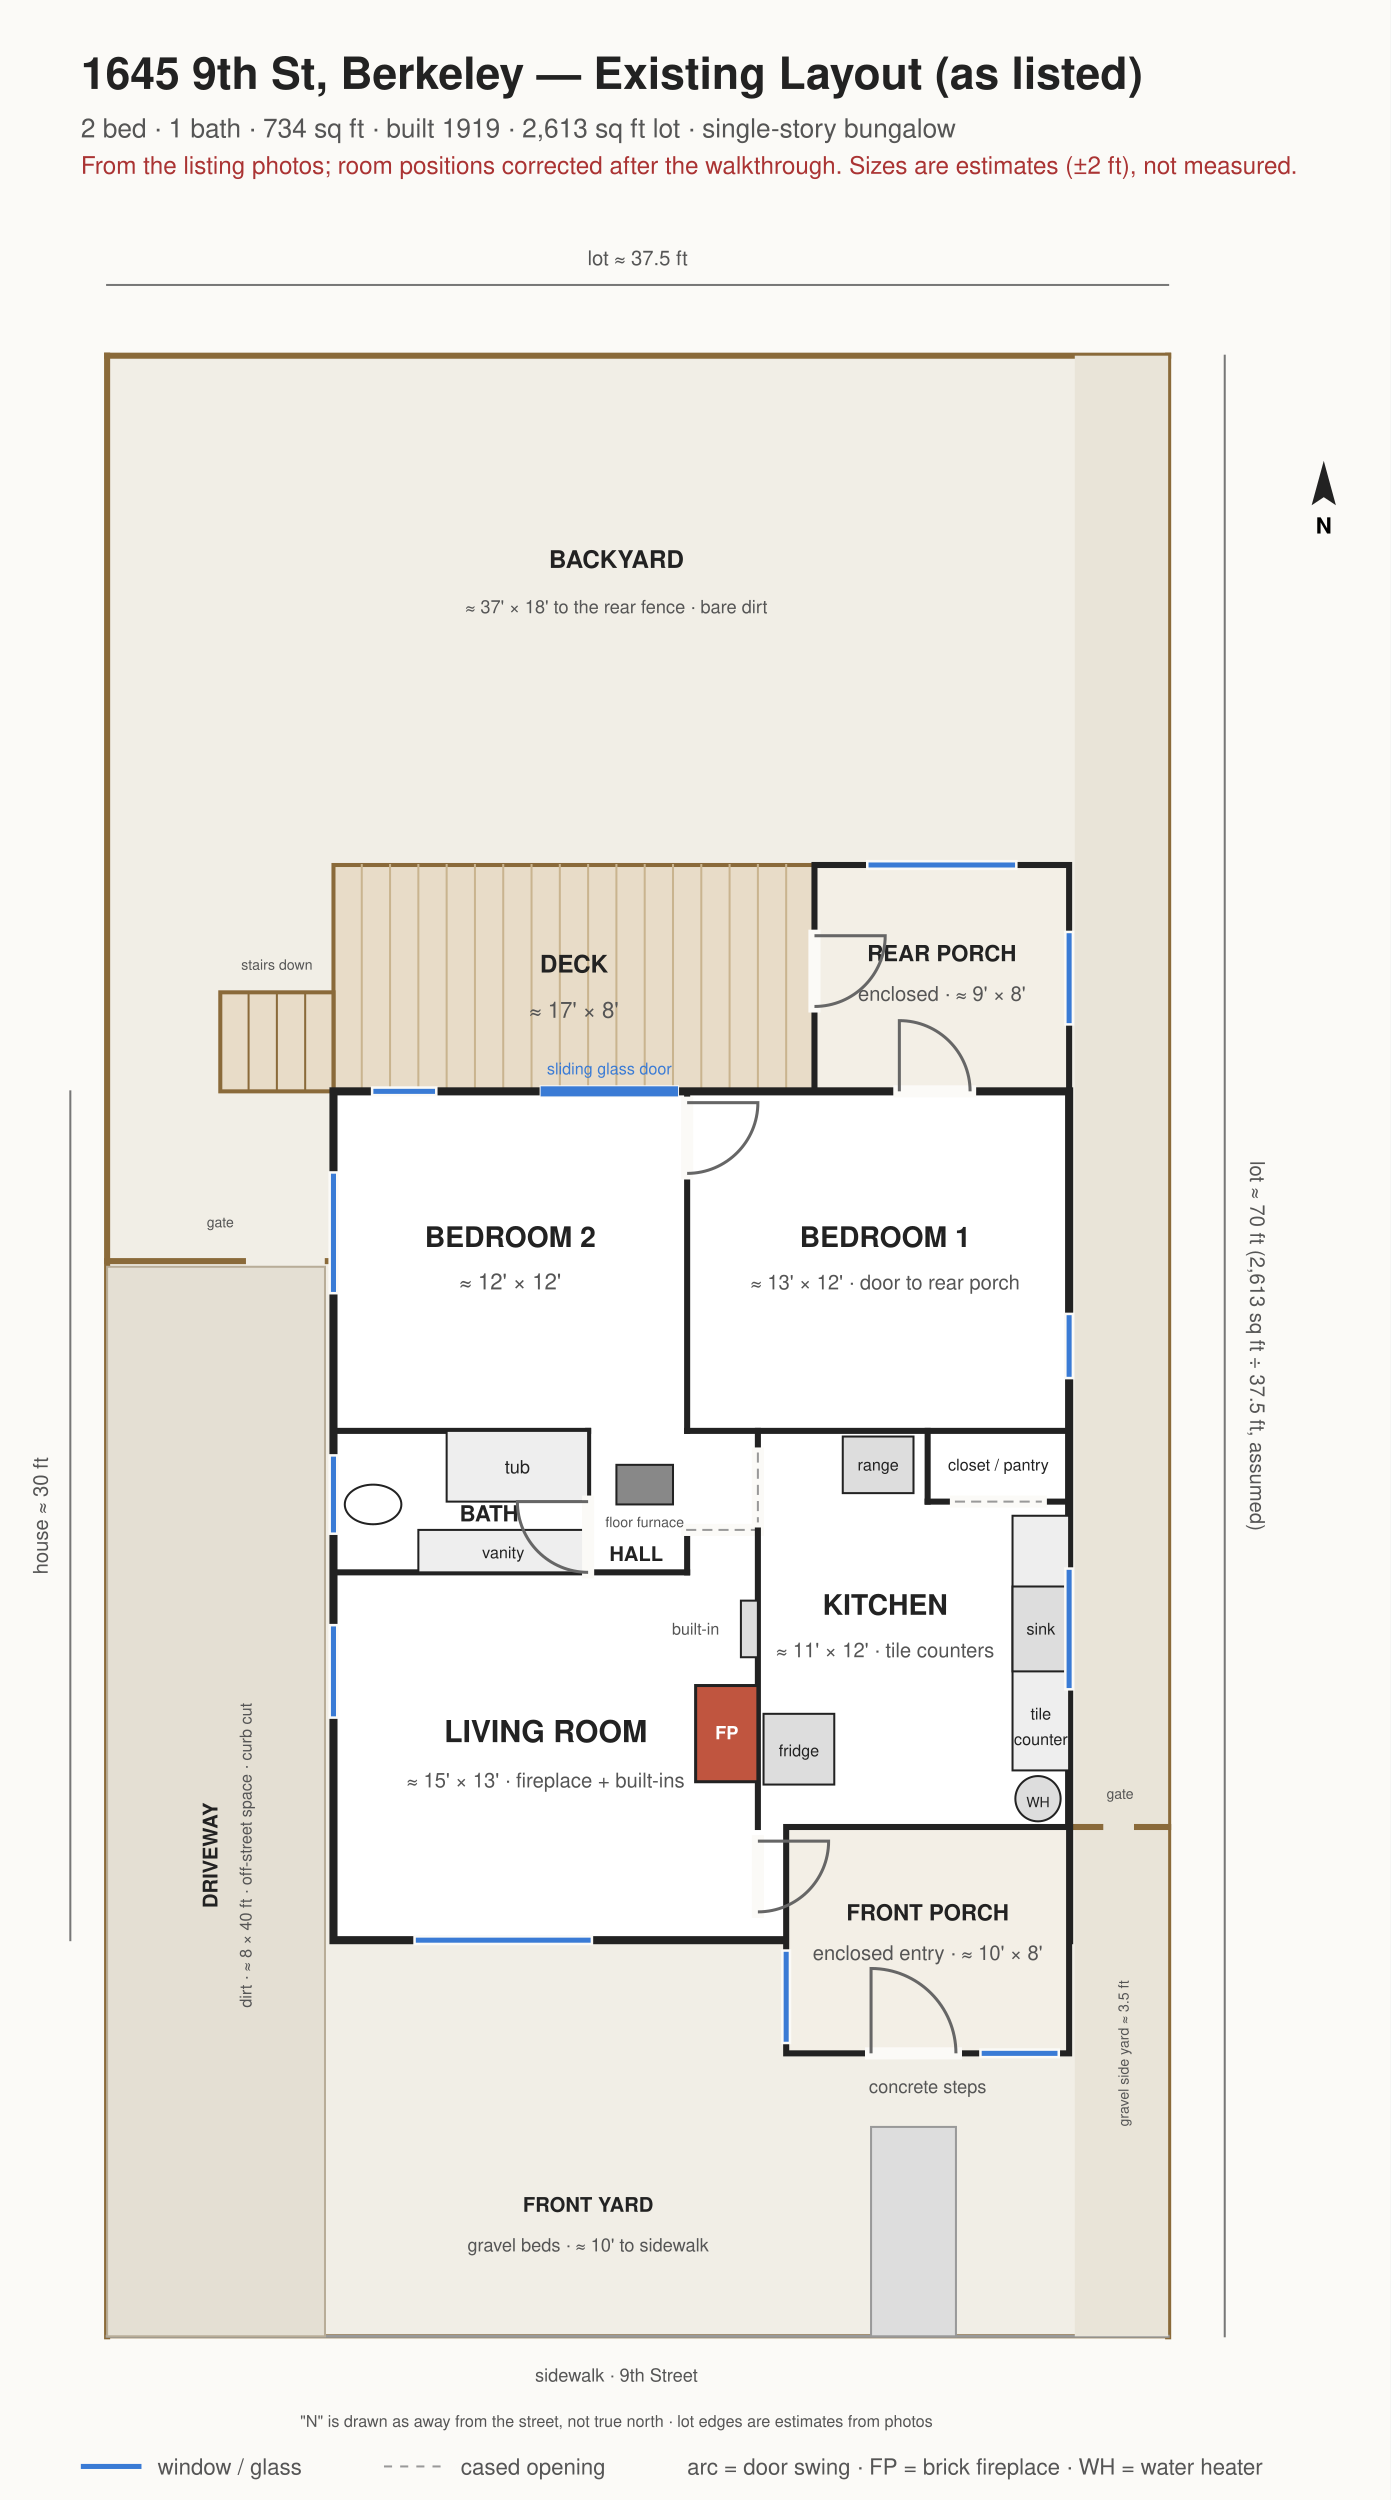
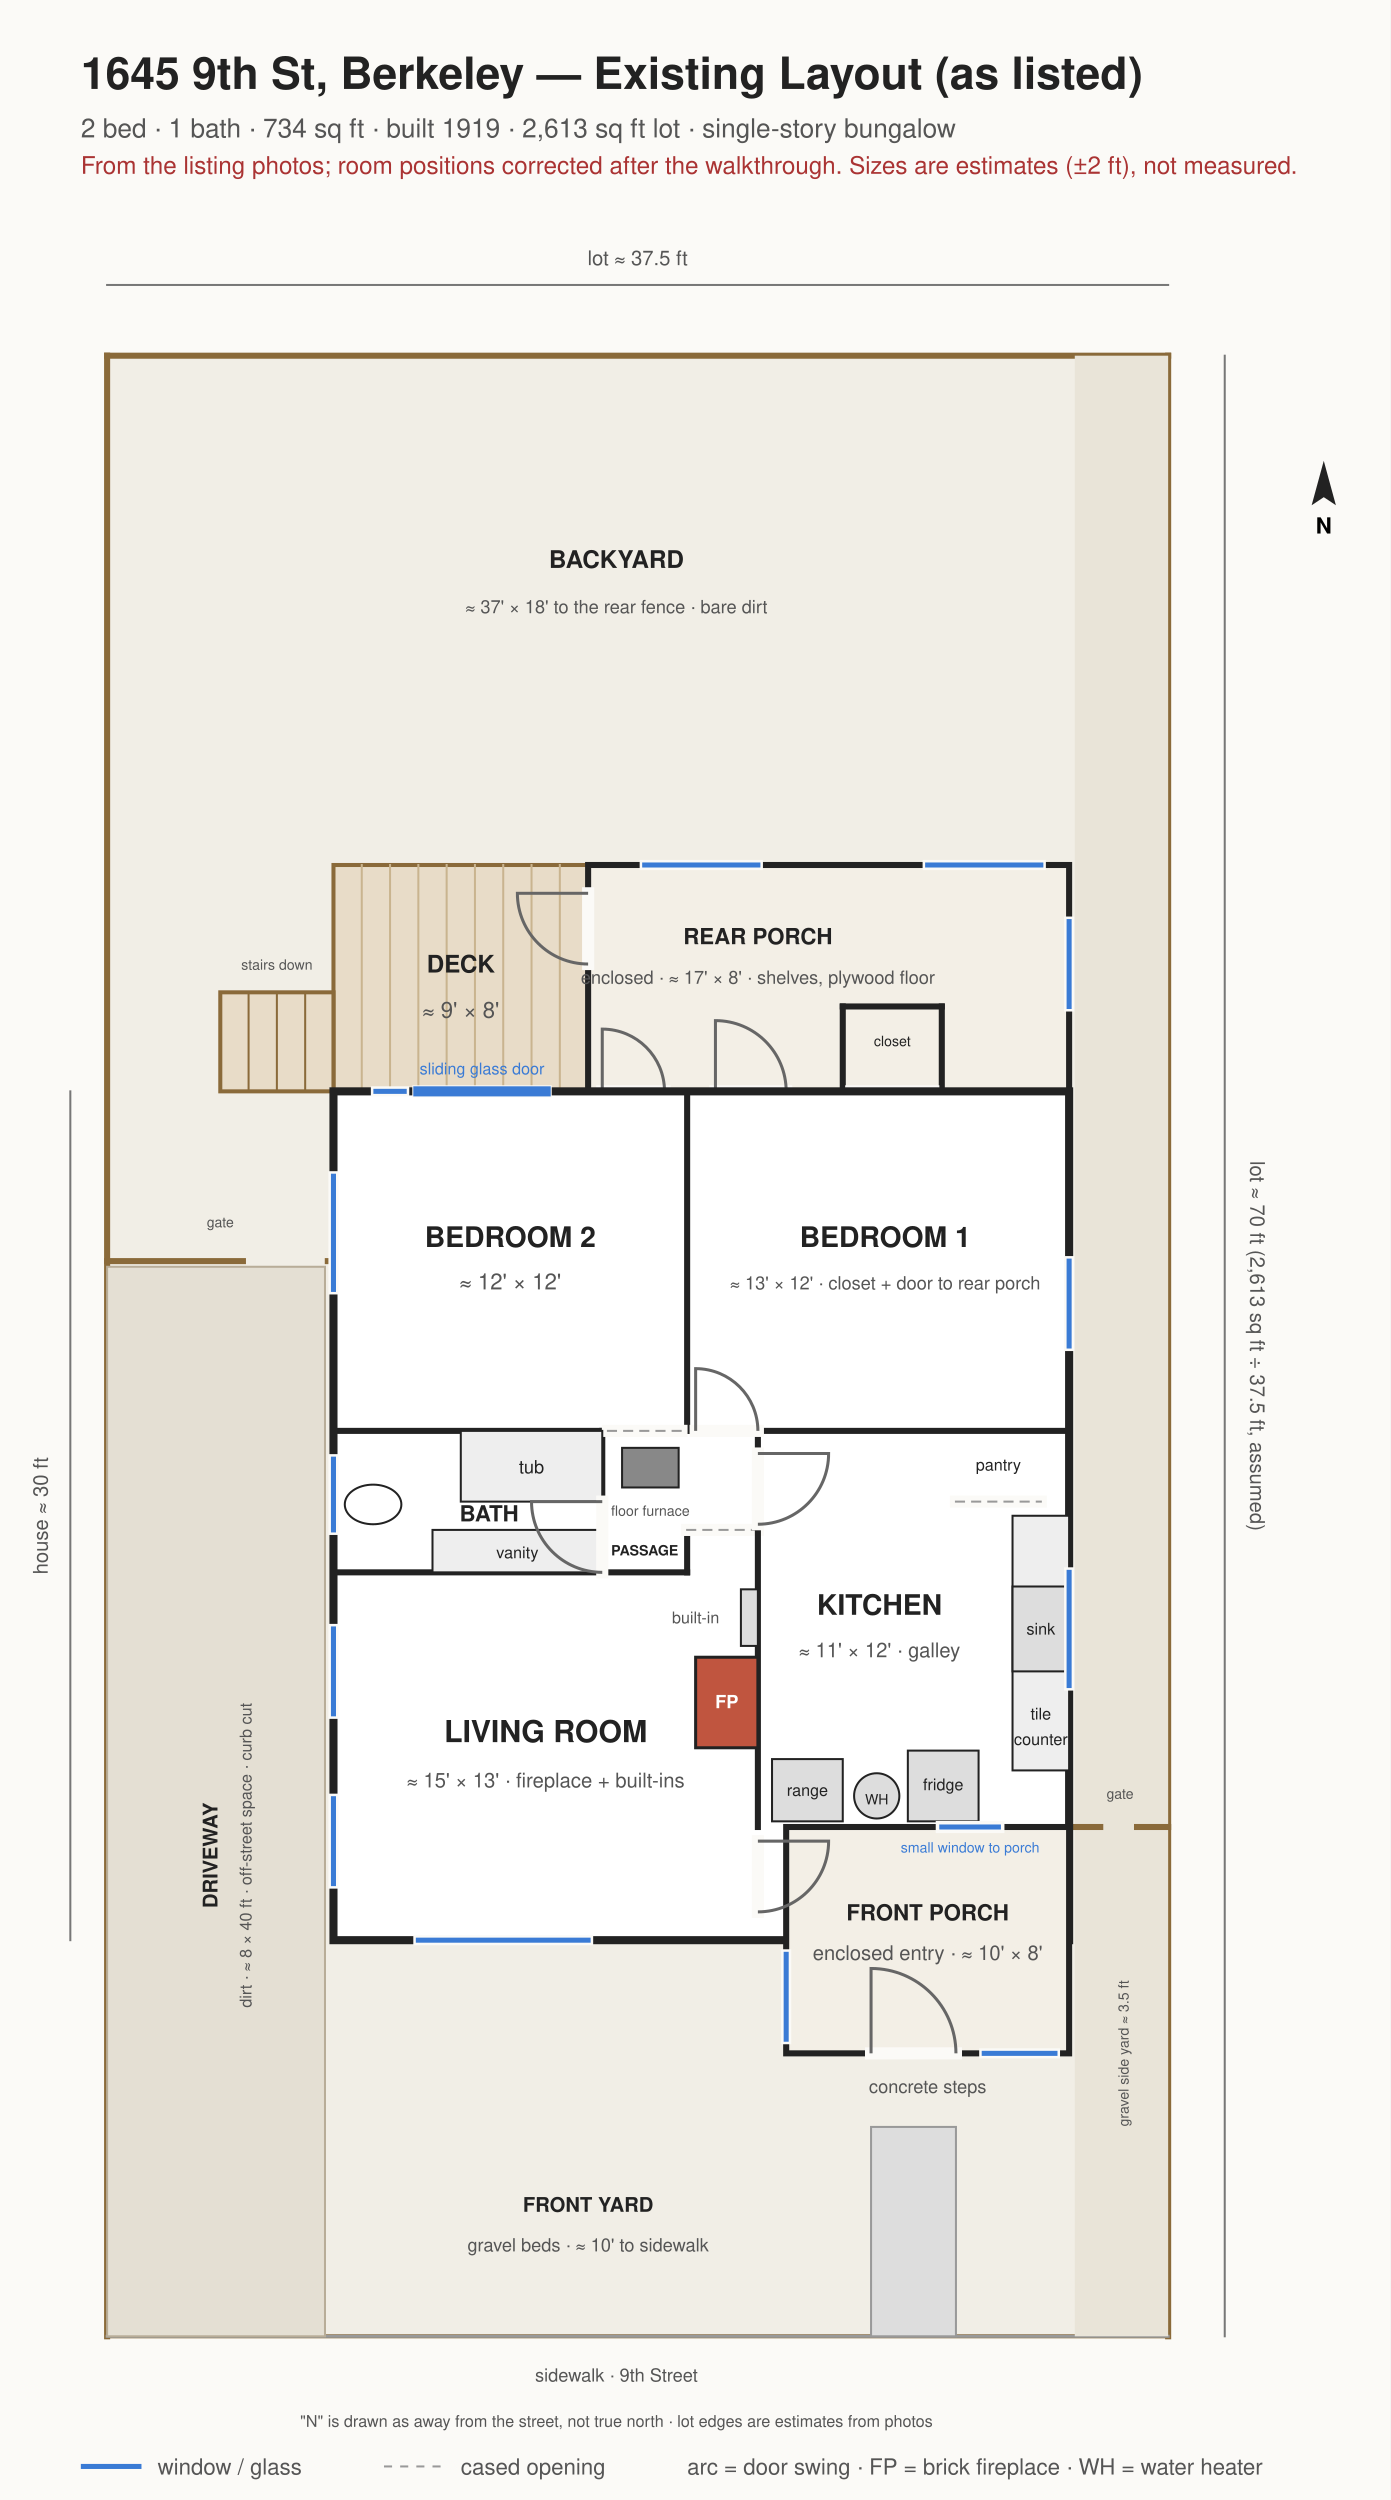
<svg xmlns="http://www.w3.org/2000/svg" width="688" height="1237" viewBox="0 0 688 1237" font-family="Helvetica, Arial, sans-serif">
  <rect width="688" height="1237" fill="#fbfaf7" />
  <text x="40" y="44" font-size="22" font-weight="bold" fill="#222">1645 9th St, Berkeley — Existing Layout (as listed)</text>
  <text x="40" y="68" font-size="13" fill="#555">2 bed · 1 bath · 734 sq ft · built 1919 · 2,613 sq ft lot · single-story bungalow</text>
  <text x="40" y="86" font-size="12" fill="#a33">From the listing photos; room positions corrected after the walkthrough. Sizes are estimates (±2 ft), not measured.</text>
  <rect x="53" y="176" width="525.0" height="980" fill="#f1eee6" stroke="#8a6a3a" stroke-width="2" />
  <line x1="53" y1="176" x2="578.0" y2="176" stroke="#8a6a3a" stroke-width="3" stroke-linecap="square" />
  <line x1="53" y1="176" x2="53" y2="1156" stroke="#8a6a3a" stroke-width="3" stroke-linecap="square" />
  <line x1="578.0" y1="176" x2="578.0" y2="1156" stroke="#8a6a3a" stroke-width="3" stroke-linecap="square" />
  <line x1="53" y1="1156" x2="578.0" y2="1156" stroke="#999" stroke-width="1.5" stroke-linecap="square" />
  <rect x="531.8" y="176" width="46.2" height="980" fill="#e9e4d8" stroke="none" stroke-width="0" />
  <line x1="529" y1="904" x2="544.4" y2="904" stroke="#8a6a3a" stroke-width="3" stroke-linecap="square" />
  <line x1="562.6" y1="904" x2="578.0" y2="904" stroke="#8a6a3a" stroke-width="3" stroke-linecap="square" />
  <text x="554.2" y="890" font-size="7" text-anchor="middle" fill="#555" font-weight="normal">gate</text>
  <text transform="translate(558.4,1016) rotate(-90)" font-size="7" text-anchor="middle" fill="#555">gravel side yard ≈ 3.5 ft</text>
  <line x1="53" y1="624" x2="120.2" y2="624" stroke="#8a6a3a" stroke-width="3" stroke-linecap="square" />
  <line x1="162.2" y1="624" x2="165" y2="624" stroke="#8a6a3a" stroke-width="3" stroke-linecap="square" />
  <text x="109" y="607.2" font-size="7" text-anchor="middle" fill="#555" font-weight="normal">gate</text>
  <text x="305" y="281.0" font-size="12" text-anchor="middle" fill="#222" font-weight="bold">BACKYARD</text>
  <text x="305" y="303.4" font-size="9" text-anchor="middle" fill="#555" font-weight="normal">≈ 37' × 18' to the rear fence · bare dirt</text>
  <rect x="53" y="626.8" width="107.8" height="529.2" fill="#e4dfd3" stroke="#b8ad98" stroke-width="1" />
  <text transform="translate(107.6,918) rotate(-90)" font-size="10" font-weight="bold" text-anchor="middle" fill="#222">DRIVEWAY</text>
  <text transform="translate(124.4,918) rotate(-90)" font-size="8" text-anchor="middle" fill="#555">dirt · ≈ 8 × 40 ft · off-street space · curb cut</text>
  <text x="291" y="1094.4" font-size="10" text-anchor="middle" fill="#222" font-weight="bold">FRONT YARD</text>
  <text x="291" y="1114" font-size="9" text-anchor="middle" fill="#555" font-weight="normal">gravel beds · ≈ 10' to sidewalk</text>
  <rect x="431" y="1052.4" width="42" height="103.6" fill="#ddd" stroke="#999" stroke-width="1" />
  <text x="305" y="1178.4" font-size="9" text-anchor="middle" fill="#555" font-weight="normal">sidewalk · 9th Street</text>
-   <rect x="165" y="428" width="238" height="112" fill="#e8dcc8" stroke="#8a6a3a" stroke-width="2" />
+   <rect x="165" y="428" width="126" height="112" fill="#e8dcc8" stroke="#8a6a3a" stroke-width="2" />
  <line x1="179" y1="428" x2="179" y2="540" stroke="#c9b48f" stroke-width="1" stroke-linecap="square" />
  <line x1="193" y1="428" x2="193" y2="540" stroke="#c9b48f" stroke-width="1" stroke-linecap="square" />
  <line x1="207" y1="428" x2="207" y2="540" stroke="#c9b48f" stroke-width="1" stroke-linecap="square" />
  <line x1="221" y1="428" x2="221" y2="540" stroke="#c9b48f" stroke-width="1" stroke-linecap="square" />
  <line x1="235" y1="428" x2="235" y2="540" stroke="#c9b48f" stroke-width="1" stroke-linecap="square" />
  <line x1="249" y1="428" x2="249" y2="540" stroke="#c9b48f" stroke-width="1" stroke-linecap="square" />
  <line x1="263" y1="428" x2="263" y2="540" stroke="#c9b48f" stroke-width="1" stroke-linecap="square" />
  <line x1="277" y1="428" x2="277" y2="540" stroke="#c9b48f" stroke-width="1" stroke-linecap="square" />
-   <line x1="291" y1="428" x2="291" y2="540" stroke="#c9b48f" stroke-width="1" stroke-linecap="square" />
-   <line x1="305" y1="428" x2="305" y2="540" stroke="#c9b48f" stroke-width="1" stroke-linecap="square" />
-   <line x1="319" y1="428" x2="319" y2="540" stroke="#c9b48f" stroke-width="1" stroke-linecap="square" />
-   <line x1="333" y1="428" x2="333" y2="540" stroke="#c9b48f" stroke-width="1" stroke-linecap="square" />
-   <line x1="347" y1="428" x2="347" y2="540" stroke="#c9b48f" stroke-width="1" stroke-linecap="square" />
-   <line x1="361" y1="428" x2="361" y2="540" stroke="#c9b48f" stroke-width="1" stroke-linecap="square" />
-   <line x1="375" y1="428" x2="375" y2="540" stroke="#c9b48f" stroke-width="1" stroke-linecap="square" />
-   <line x1="389" y1="428" x2="389" y2="540" stroke="#c9b48f" stroke-width="1" stroke-linecap="square" />
-   <text x="284.0" y="481.2" font-size="12" text-anchor="middle" fill="#222" font-weight="bold">DECK</text>
-   <text x="284.0" y="503.6" font-size="11" text-anchor="middle" fill="#555" font-weight="normal">≈ 17' × 8'</text>
+   <text x="228.0" y="481.2" font-size="12" text-anchor="middle" fill="#222" font-weight="bold">DECK</text>
+   <text x="228.0" y="503.6" font-size="11" text-anchor="middle" fill="#555" font-weight="normal">≈ 9' × 8'</text>
  <rect x="109" y="491.0" width="56" height="49.0" fill="#e8dcc8" stroke="#8a6a3a" stroke-width="2" />
  <line x1="151" y1="491.0" x2="151" y2="540" stroke="#8a6a3a" stroke-width="1" stroke-linecap="square" />
  <line x1="137" y1="491.0" x2="137" y2="540" stroke="#8a6a3a" stroke-width="1" stroke-linecap="square" />
  <line x1="123" y1="491.0" x2="123" y2="540" stroke="#8a6a3a" stroke-width="1" stroke-linecap="square" />
  <text x="137" y="479.8" font-size="7" text-anchor="middle" fill="#555" font-weight="normal">stairs down</text>
-   <rect x="403" y="428" width="126" height="112" fill="#f3efe6" stroke="#222" stroke-width="3" />
-   <text x="466.0" y="475.6" font-size="11" text-anchor="middle" fill="#222" font-weight="bold">REAR PORCH</text>
-   <text x="466.0" y="495.2" font-size="10" text-anchor="middle" fill="#555" font-weight="normal">enclosed · ≈ 9' × 8'</text>
-   <line x1="431" y1="428" x2="501" y2="428" stroke="#fbfaf7" stroke-width="5" stroke-linecap="square" />
-   <line x1="431" y1="428" x2="501" y2="428" stroke="#3a7bd5" stroke-width="2.5" stroke-linecap="square" />
-   <line x1="403" y1="463.0" x2="403" y2="498.0" stroke="#fbfaf7" stroke-width="6" stroke-linecap="square" />
-   <path d="M403,463.0 L438.0,463.0 A35.0,35.0 0 0 1 403,498.0" fill="none" stroke="#666" stroke-width="1.5" />
-   <line x1="529" y1="463.0" x2="529" y2="505.0" stroke="#fbfaf7" stroke-width="5" stroke-linecap="square" />
-   <line x1="529" y1="463.0" x2="529" y2="505.0" stroke="#3a7bd5" stroke-width="2.5" stroke-linecap="square" />
+   <rect x="291" y="428" width="238" height="112" fill="#f3efe6" stroke="#222" stroke-width="3" />
+   <line x1="417" y1="498" x2="466.0" y2="498" stroke="#222" stroke-width="3" stroke-linecap="square" />
+   <line x1="417" y1="498" x2="417" y2="540" stroke="#222" stroke-width="3" stroke-linecap="square" />
+   <line x1="466.0" y1="498" x2="466.0" y2="540" stroke="#222" stroke-width="3" stroke-linecap="square" />
+   <line x1="421.2" y1="540" x2="461.8" y2="540" stroke="#fbfaf7" stroke-width="6" stroke-linecap="square" />
+   <line x1="421.2" y1="540" x2="461.8" y2="540" stroke="#999" stroke-width="1" stroke-linecap="square" stroke-dasharray="4,4" />
+   <text x="441.5" y="517.6" font-size="7" text-anchor="middle" fill="#222" font-weight="normal">closet</text>
+   <text x="375" y="467.2" font-size="11" text-anchor="middle" fill="#222" font-weight="bold">REAR PORCH</text>
+   <text x="375" y="486.8" font-size="9" text-anchor="middle" fill="#555" font-weight="normal">enclosed · ≈ 17' × 8' · shelves, plywood floor</text>
+   <line x1="319" y1="428" x2="375" y2="428" stroke="#fbfaf7" stroke-width="5" stroke-linecap="square" />
+   <line x1="319" y1="428" x2="375" y2="428" stroke="#3a7bd5" stroke-width="2.5" stroke-linecap="square" />
+   <line x1="459" y1="428" x2="515" y2="428" stroke="#fbfaf7" stroke-width="5" stroke-linecap="square" />
+   <line x1="459" y1="428" x2="515" y2="428" stroke="#3a7bd5" stroke-width="2.5" stroke-linecap="square" />
+   <line x1="529" y1="456" x2="529" y2="498" stroke="#fbfaf7" stroke-width="5" stroke-linecap="square" />
+   <line x1="529" y1="456" x2="529" y2="498" stroke="#3a7bd5" stroke-width="2.5" stroke-linecap="square" />
+   <line x1="291" y1="442" x2="291" y2="477.0" stroke="#fbfaf7" stroke-width="6" stroke-linecap="square" />
+   <path d="M291,442 L256.0,442 A35.0,35.0 0 0 0 291,477.0" fill="none" stroke="#666" stroke-width="1.5" />
+   <line x1="298.0" y1="540" x2="328.8" y2="540" stroke="#fbfaf7" stroke-width="6" stroke-linecap="square" />
+   <path d="M298.0,540 L298.0,509.2 A30.8,30.8 0 0 1 328.8,540" fill="none" stroke="#666" stroke-width="1.5" />
+   <line x1="354.0" y1="540" x2="389.0" y2="540" stroke="#fbfaf7" stroke-width="6" stroke-linecap="square" />
+   <path d="M354.0,540 L354.0,505.0 A35.0,35.0 0 0 1 389.0,540" fill="none" stroke="#666" stroke-width="1.5" />
  <rect x="165" y="540" width="364" height="420" fill="#fff" stroke="#222" stroke-width="4" />
  <rect x="389" y="904" width="140" height="112" fill="#f3efe6" stroke="#222" stroke-width="3" />
  <text x="459" y="950.2" font-size="11" text-anchor="middle" fill="#222" font-weight="bold">FRONT PORCH</text>
  <text x="459" y="969.8" font-size="10" text-anchor="middle" fill="#555" font-weight="normal">enclosed entry · ≈ 10' × 8'</text>
  <line x1="431" y1="1016" x2="473" y2="1016" stroke="#fbfaf7" stroke-width="6" stroke-linecap="square" />
  <path d="M431,1016 L431,974 A42,42 0 0 1 473,1016" fill="none" stroke="#666" stroke-width="1.5" />
  <line x1="389" y1="967.0" x2="389" y2="1009.0" stroke="#fbfaf7" stroke-width="5" stroke-linecap="square" />
  <line x1="389" y1="967.0" x2="389" y2="1009.0" stroke="#3a7bd5" stroke-width="2.5" stroke-linecap="square" />
  <line x1="487" y1="1016" x2="522.0" y2="1016" stroke="#fbfaf7" stroke-width="5" stroke-linecap="square" />
  <line x1="487" y1="1016" x2="522.0" y2="1016" stroke="#3a7bd5" stroke-width="2.5" stroke-linecap="square" />
  <text x="459" y="1035.6" font-size="9" text-anchor="middle" fill="#555" font-weight="normal">concrete steps</text>
  <line x1="340.0" y1="540" x2="340.0" y2="708" stroke="#222" stroke-width="3" stroke-linecap="square" />
  <line x1="340.0" y1="708" x2="529" y2="708" stroke="#222" stroke-width="3" stroke-linecap="square" />
-   <line x1="165" y1="708" x2="291" y2="708" stroke="#222" stroke-width="3" stroke-linecap="square" />
+   <line x1="165" y1="708" x2="300.8" y2="708" stroke="#222" stroke-width="3" stroke-linecap="square" />
+   <line x1="298.0" y1="708" x2="298.0" y2="778" stroke="#222" stroke-width="3" stroke-linecap="square" />
  <line x1="165" y1="778" x2="340.0" y2="778" stroke="#222" stroke-width="3" stroke-linecap="square" />
-   <line x1="291" y1="708" x2="291" y2="778" stroke="#222" stroke-width="3" stroke-linecap="square" />
  <line x1="340.0" y1="757.0" x2="340.0" y2="778" stroke="#222" stroke-width="3" stroke-linecap="square" />
  <line x1="340.0" y1="757.0" x2="375" y2="757.0" stroke="#fbfaf7" stroke-width="6" stroke-linecap="square" />
  <line x1="340.0" y1="757.0" x2="375" y2="757.0" stroke="#999" stroke-width="1" stroke-linecap="square" stroke-dasharray="4,4" />
  <line x1="375" y1="708" x2="375" y2="904" stroke="#222" stroke-width="3" stroke-linecap="square" />
-   <line x1="375" y1="719.2" x2="375" y2="752.8" stroke="#fbfaf7" stroke-width="6" stroke-linecap="square" />
-   <line x1="375" y1="719.2" x2="375" y2="752.8" stroke="#999" stroke-width="1" stroke-linecap="square" stroke-dasharray="4,4" />
-   <line x1="459" y1="708" x2="459" y2="743.0" stroke="#222" stroke-width="3" stroke-linecap="square" />
-   <line x1="459" y1="743.0" x2="529" y2="743.0" stroke="#222" stroke-width="3" stroke-linecap="square" />
-   <rect x="344.2" y="834" width="30.8" height="47.6" fill="#c0553f" stroke="#222" stroke-width="1.5" />
-   <text x="359.6" y="860.6" font-size="9" text-anchor="middle" fill="#fff" font-weight="bold">FP</text>
-   <rect x="366.6" y="792" width="8.4" height="28" fill="#ddd" stroke="#222" stroke-width="1" />
-   <text x="344.2" y="808.8" font-size="8" text-anchor="middle" fill="#555" font-weight="normal">built-in</text>
-   <rect x="221" y="708" width="70" height="35.0" fill="#eee" stroke="#222" stroke-width="1" />
-   <text x="256.0" y="729.0" font-size="9" text-anchor="middle" fill="#222" font-weight="normal">tub</text>
-   <rect x="207" y="757.0" width="84" height="21.0" fill="#eee" stroke="#222" stroke-width="1" />
-   <text x="249" y="771.0" font-size="8" text-anchor="middle" fill="#222" font-weight="normal">vanity</text>
+   <line x1="300.8" y1="708" x2="337.2" y2="708" stroke="#fbfaf7" stroke-width="6" stroke-linecap="square" />
+   <line x1="300.8" y1="708" x2="337.2" y2="708" stroke="#999" stroke-width="1" stroke-linecap="square" stroke-dasharray="4,4" />
+   <line x1="344.2" y1="708" x2="375.0" y2="708" stroke="#fbfaf7" stroke-width="6" stroke-linecap="square" />
+   <path d="M344.2,708 L344.2,677.2 A30.8,30.8 0 0 1 375.0,708" fill="none" stroke="#666" stroke-width="1.5" />
+   <line x1="375" y1="719.2" x2="375" y2="754.2" stroke="#fbfaf7" stroke-width="6" stroke-linecap="square" />
+   <path d="M375,719.2 L410.0,719.2 A35.0,35.0 0 0 1 375,754.2" fill="none" stroke="#666" stroke-width="1.5" />
+   <rect x="344.2" y="820" width="30.8" height="44.8" fill="#c0553f" stroke="#222" stroke-width="1.5" />
+   <text x="359.6" y="845.2" font-size="9" text-anchor="middle" fill="#fff" font-weight="bold">FP</text>
+   <rect x="366.6" y="786.4" width="8.4" height="28.0" fill="#ddd" stroke="#222" stroke-width="1" />
+   <text x="344.2" y="803.2" font-size="8" text-anchor="middle" fill="#555" font-weight="normal">built-in</text>
+   <rect x="228.0" y="708" width="70.0" height="35.0" fill="#eee" stroke="#222" stroke-width="1" />
+   <text x="263" y="729.0" font-size="9" text-anchor="middle" fill="#222" font-weight="normal">tub</text>
+   <rect x="214.0" y="757.0" width="84.0" height="21.0" fill="#eee" stroke="#222" stroke-width="1" />
+   <text x="256.0" y="771.0" font-size="8" text-anchor="middle" fill="#222" font-weight="normal">vanity</text>
  <ellipse cx="184.6" cy="744.4" rx="14" ry="9.8" fill="#fff" stroke="#222" stroke-width="1" />
-   <rect x="305" y="724.8" width="28" height="19.6" fill="#888" stroke="#222" stroke-width="1" />
-   <text x="319" y="755.6" font-size="7" text-anchor="middle" fill="#555" font-weight="normal">floor furnace</text>
  <text x="242.0" y="752.8" font-size="11" text-anchor="middle" fill="#222" font-weight="bold">BATH</text>
-   <text x="314.8" y="772.4" font-size="10" text-anchor="middle" fill="#222" font-weight="bold">HALL</text>
-   <line x1="340.0" y1="545.6" x2="340.0" y2="580.6" stroke="#fbfaf7" stroke-width="6" stroke-linecap="square" />
-   <path d="M340.0,545.6 L375.0,545.6 A35.0,35.0 0 0 1 340.0,580.6" fill="none" stroke="#666" stroke-width="1.5" />
-   <line x1="445" y1="540" x2="480.0" y2="540" stroke="#fbfaf7" stroke-width="6" stroke-linecap="square" />
-   <path d="M445,540 L445,505.0 A35.0,35.0 0 0 1 480.0,540" fill="none" stroke="#666" stroke-width="1.5" />
-   <line x1="270.0" y1="540" x2="333" y2="540" stroke="#fbfaf7" stroke-width="6" stroke-linecap="square" />
-   <line x1="270.0" y1="540" x2="333" y2="540" stroke="#3a7bd5" stroke-width="5" stroke-linecap="square" />
-   <text x="301.5" y="531.6" font-size="8" text-anchor="middle" fill="#3a7bd5" font-weight="normal">sliding glass door</text>
-   <line x1="186.0" y1="540" x2="214.0" y2="540" stroke="#fbfaf7" stroke-width="5" stroke-linecap="square" />
-   <line x1="186.0" y1="540" x2="214.0" y2="540" stroke="#3a7bd5" stroke-width="2.5" stroke-linecap="square" />
+   <text x="319" y="769.6" font-size="7" text-anchor="middle" fill="#222" font-weight="bold">PASSAGE</text>
+   <rect x="307.8" y="716.4" width="28.0" height="19.6" fill="#888" stroke="#222" stroke-width="1" />
+   <text x="321.8" y="750" font-size="7" text-anchor="middle" fill="#555" font-weight="normal">floor furnace</text>
+   <line x1="207" y1="540" x2="270.0" y2="540" stroke="#fbfaf7" stroke-width="6" stroke-linecap="square" />
+   <line x1="207" y1="540" x2="270.0" y2="540" stroke="#3a7bd5" stroke-width="5" stroke-linecap="square" />
+   <text x="238.5" y="531.6" font-size="8" text-anchor="middle" fill="#3a7bd5" font-weight="normal">sliding glass door</text>
  <text x="252.5" y="617.0" font-size="14" text-anchor="middle" fill="#222" font-weight="bold">BEDROOM 2</text>
  <text x="252.5" y="638" font-size="11" text-anchor="middle" fill="#555" font-weight="normal">≈ 12' × 12'</text>
  <text x="438.0" y="617.0" font-size="14" text-anchor="middle" fill="#222" font-weight="bold">BEDROOM 1</text>
-   <text x="438.0" y="638" font-size="10" text-anchor="middle" fill="#555" font-weight="normal">≈ 13' × 12' · door to rear porch</text>
+   <text x="438.0" y="638" font-size="9" text-anchor="middle" fill="#555" font-weight="normal">≈ 13' × 12' · closet + door to rear porch</text>
  <rect x="501" y="750" width="28" height="126" fill="#eee" stroke="#222" stroke-width="1" />
  <text x="515" y="850.8" font-size="8" text-anchor="middle" fill="#222" font-weight="normal">tile</text>
  <text x="515" y="863.4" font-size="8" text-anchor="middle" fill="#222" font-weight="normal">counter</text>
  <rect x="501" y="785.0" width="28" height="42.0" fill="#ddd" stroke="#222" stroke-width="1" />
  <text x="515" y="808.8" font-size="8" text-anchor="middle" fill="#222" font-weight="normal">sink</text>
-   <rect x="417" y="710.8" width="35.0" height="28.0" fill="#ddd" stroke="#222" stroke-width="1" />
-   <text x="434.5" y="727.6" font-size="8" text-anchor="middle" fill="#222" font-weight="normal">range</text>
-   <rect x="377.8" y="848" width="35.0" height="35.0" fill="#ddd" stroke="#222" stroke-width="1" />
-   <text x="395.3" y="869.0" font-size="8" text-anchor="middle" fill="#222" font-weight="normal">fridge</text>
-   <circle cx="513.6" cy="890" r="11.2" fill="#ddd" stroke="#222" stroke-width="1" />
-   <text x="513.6" y="894.2" font-size="7" text-anchor="middle" fill="#222" font-weight="normal">WH</text>
-   <line x1="291" y1="743.0" x2="291" y2="778.0" stroke="#fbfaf7" stroke-width="6" stroke-linecap="square" />
-   <path d="M291,743.0 L256.0,743.0 A35.0,35.0 0 0 0 291,778.0" fill="none" stroke="#666" stroke-width="1.5" />
+   <rect x="382.0" y="870.4" width="35.0" height="30.8" fill="#ddd" stroke="#222" stroke-width="1" />
+   <text x="399.5" y="888.6" font-size="8" text-anchor="middle" fill="#222" font-weight="normal">range</text>
+   <circle cx="433.8" cy="888.6" r="11.2" fill="#ddd" stroke="#222" stroke-width="1" />
+   <text x="433.8" y="892.8" font-size="7" text-anchor="middle" fill="#222" font-weight="normal">WH</text>
+   <rect x="449.2" y="866.2" width="35.0" height="35.0" fill="#ddd" stroke="#222" stroke-width="1" />
+   <text x="466.7" y="885.8" font-size="8" text-anchor="middle" fill="#222" font-weight="normal">fridge</text>
+   <line x1="466.0" y1="904" x2="494.0" y2="904" stroke="#fbfaf7" stroke-width="6" stroke-linecap="square" />
+   <line x1="466.0" y1="904" x2="494.0" y2="904" stroke="#3a7bd5" stroke-width="2.5" stroke-linecap="square" />
+   <text x="480.0" y="916.6" font-size="7" text-anchor="middle" fill="#3a7bd5" font-weight="normal">small window to porch</text>
+   <line x1="298.0" y1="743.0" x2="298.0" y2="778.0" stroke="#fbfaf7" stroke-width="6" stroke-linecap="square" />
+   <path d="M298.0,743.0 L263.0,743.0 A35.0,35.0 0 0 0 298.0,778.0" fill="none" stroke="#666" stroke-width="1.5" />
  <line x1="473" y1="743.0" x2="515" y2="743.0" stroke="#fbfaf7" stroke-width="6" stroke-linecap="square" />
  <line x1="473" y1="743.0" x2="515" y2="743.0" stroke="#999" stroke-width="1" stroke-linecap="square" stroke-dasharray="4,4" />
  <line x1="375" y1="911.0" x2="375" y2="946.0" stroke="#fbfaf7" stroke-width="6" stroke-linecap="square" />
  <path d="M375,911.0 L410.0,911.0 A35.0,35.0 0 0 1 375,946.0" fill="none" stroke="#666" stroke-width="1.5" />
+   <line x1="186.0" y1="540" x2="200.0" y2="540" stroke="#fbfaf7" stroke-width="5" stroke-linecap="square" />
+   <line x1="186.0" y1="540" x2="200.0" y2="540" stroke="#3a7bd5" stroke-width="2.5" stroke-linecap="square" />
  <line x1="165" y1="582" x2="165" y2="638" stroke="#fbfaf7" stroke-width="5" stroke-linecap="square" />
  <line x1="165" y1="582" x2="165" y2="638" stroke="#3a7bd5" stroke-width="2.5" stroke-linecap="square" />
  <line x1="165" y1="722" x2="165" y2="757.0" stroke="#fbfaf7" stroke-width="5" stroke-linecap="square" />
  <line x1="165" y1="722" x2="165" y2="757.0" stroke="#3a7bd5" stroke-width="2.5" stroke-linecap="square" />
  <line x1="165" y1="806" x2="165" y2="848" stroke="#fbfaf7" stroke-width="5" stroke-linecap="square" />
  <line x1="165" y1="806" x2="165" y2="848" stroke="#3a7bd5" stroke-width="2.5" stroke-linecap="square" />
+   <line x1="165" y1="890" x2="165" y2="932" stroke="#fbfaf7" stroke-width="5" stroke-linecap="square" />
+   <line x1="165" y1="890" x2="165" y2="932" stroke="#3a7bd5" stroke-width="2.5" stroke-linecap="square" />
  <line x1="207" y1="960" x2="291" y2="960" stroke="#fbfaf7" stroke-width="5" stroke-linecap="square" />
  <line x1="207" y1="960" x2="291" y2="960" stroke="#3a7bd5" stroke-width="2.5" stroke-linecap="square" />
  <line x1="529" y1="778" x2="529" y2="834" stroke="#fbfaf7" stroke-width="5" stroke-linecap="square" />
  <line x1="529" y1="778" x2="529" y2="834" stroke="#3a7bd5" stroke-width="2.5" stroke-linecap="square" />
-   <line x1="529" y1="652" x2="529" y2="680" stroke="#fbfaf7" stroke-width="5" stroke-linecap="square" />
-   <line x1="529" y1="652" x2="529" y2="680" stroke="#3a7bd5" stroke-width="2.5" stroke-linecap="square" />
-   <text x="438.0" y="799.0" font-size="14" text-anchor="middle" fill="#222" font-weight="bold">KITCHEN</text>
-   <text x="438.0" y="820" font-size="10" text-anchor="middle" fill="#555" font-weight="normal">≈ 11' × 12' · tile counters</text>
-   <text x="494.0" y="727.6" font-size="8" text-anchor="middle" fill="#222" font-weight="normal">closet / pantry</text>
+   <line x1="529" y1="624" x2="529" y2="666" stroke="#fbfaf7" stroke-width="5" stroke-linecap="square" />
+   <line x1="529" y1="624" x2="529" y2="666" stroke="#3a7bd5" stroke-width="2.5" stroke-linecap="square" />
+   <text x="435.2" y="799.0" font-size="14" text-anchor="middle" fill="#222" font-weight="bold">KITCHEN</text>
+   <text x="435.2" y="820" font-size="10" text-anchor="middle" fill="#555" font-weight="normal">≈ 11' × 12' · galley</text>
+   <text x="494.0" y="727.6" font-size="8" text-anchor="middle" fill="#222" font-weight="normal">pantry</text>
  <text x="270.0" y="862" font-size="15" text-anchor="middle" fill="#222" font-weight="bold">LIVING ROOM</text>
  <text x="270.0" y="884.4" font-size="10" text-anchor="middle" fill="#555" font-weight="normal">≈ 15' × 13' · fireplace + built-ins</text>
  <line x1="34.8" y1="540" x2="34.8" y2="960" stroke="#777" stroke-width="1" stroke-linecap="square" />
  <text transform="translate(23.6,750) rotate(-90)" font-size="10" text-anchor="middle" fill="#555">house ≈ 30 ft</text>
  <line x1="606.0" y1="176" x2="606.0" y2="1156" stroke="#777" stroke-width="1" stroke-linecap="square" />
  <text transform="translate(618.6,666) rotate(90)" font-size="10" text-anchor="middle" fill="#555">lot ≈ 70 ft (2,613 sq ft ÷ 37.5 ft, assumed)</text>
  <line x1="53" y1="141.0" x2="578.0" y2="141.0" stroke="#777" stroke-width="1" stroke-linecap="square" />
  <text x="315.5" y="131.2" font-size="10" text-anchor="middle" fill="#555" font-weight="normal">lot ≈ 37.5 ft</text>
  <g transform="translate(655,246)">
    <polygon points="0,-18 6,4 0,0 -6,4" fill="#222" />
    <text x="0" y="18" font-size="11" text-anchor="middle" font-weight="bold">N</text>
  </g>
  <text x="305" y="1200.8" font-size="8" text-anchor="middle" fill="#555" font-weight="normal">"N" is drawn as away from the street, not true north · lot edges are estimates from photos</text>
  <line x1="40" y1="1220.4" x2="70" y2="1220.4" stroke="#3a7bd5" stroke-width="2.5" />
  <text x="78" y="1224.4" font-size="11" fill="#555">window / glass</text>
  <line x1="190" y1="1220.4" x2="220" y2="1220.4" stroke="#999" stroke-width="1" stroke-dasharray="4,4" />
  <text x="228" y="1224.4" font-size="11" fill="#555">cased opening</text>
  <text x="340" y="1224.4" font-size="11" fill="#555">arc = door swing · FP = brick fireplace · WH = water heater</text>
</svg>
